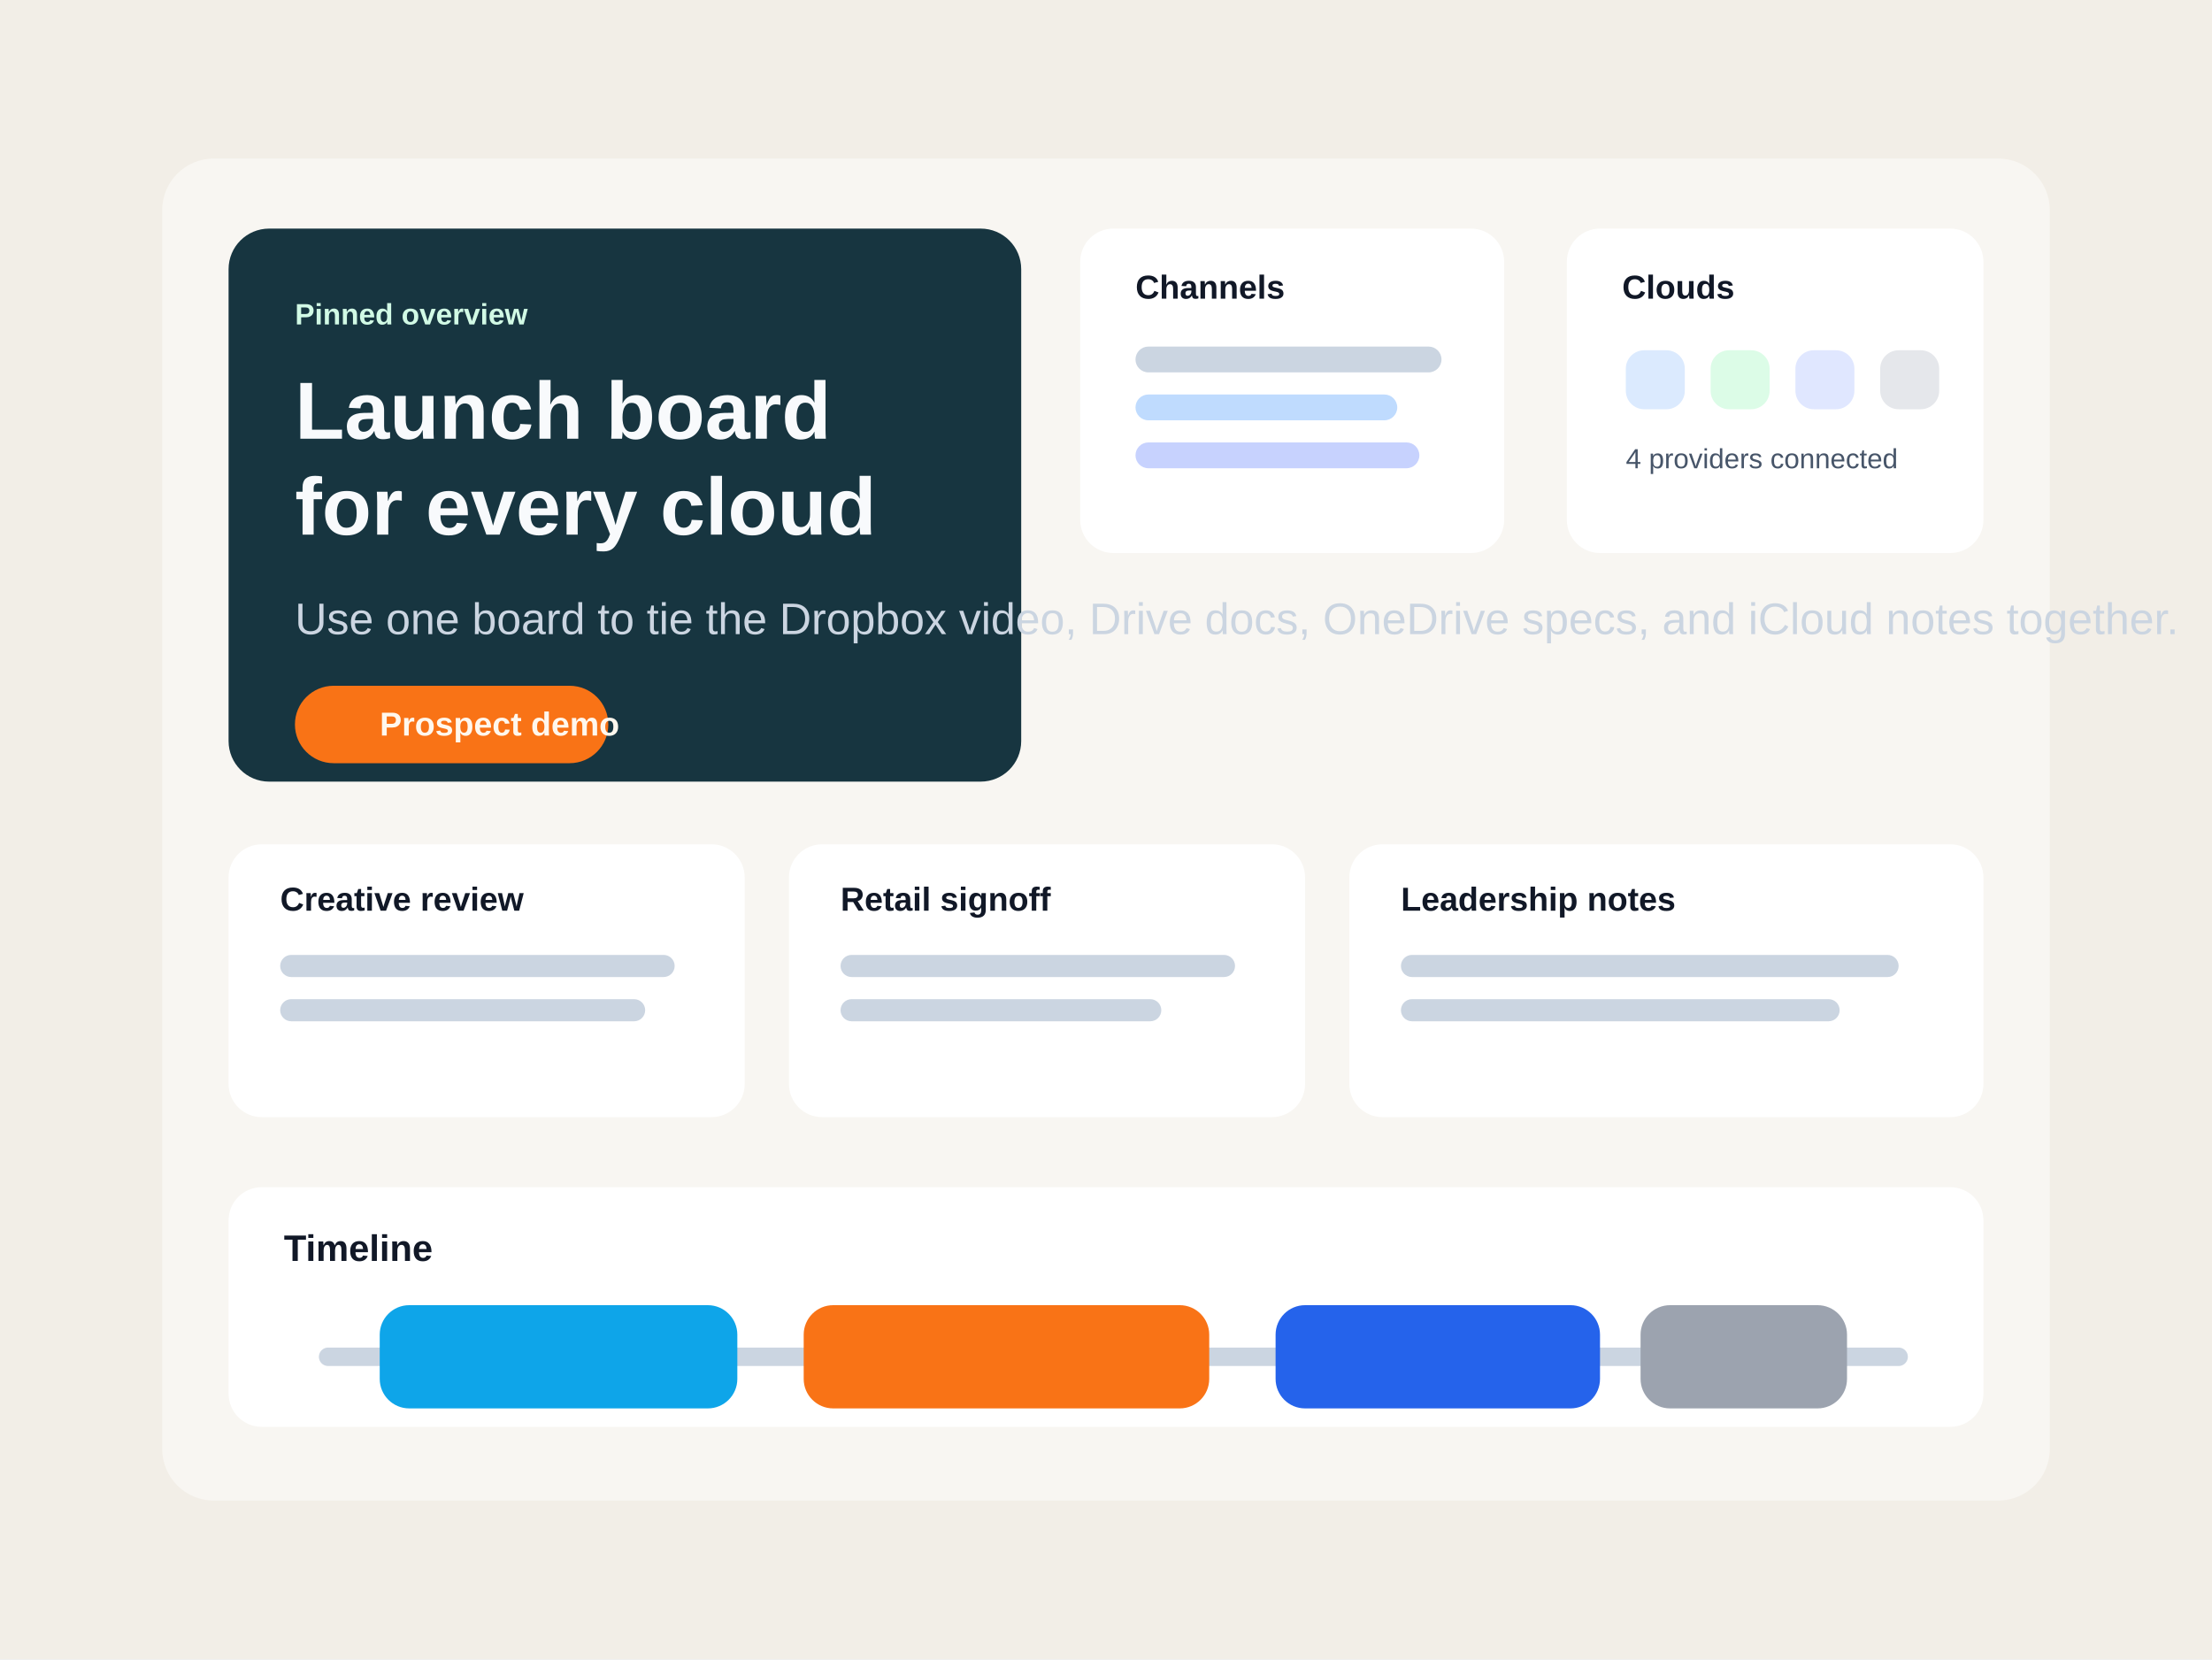
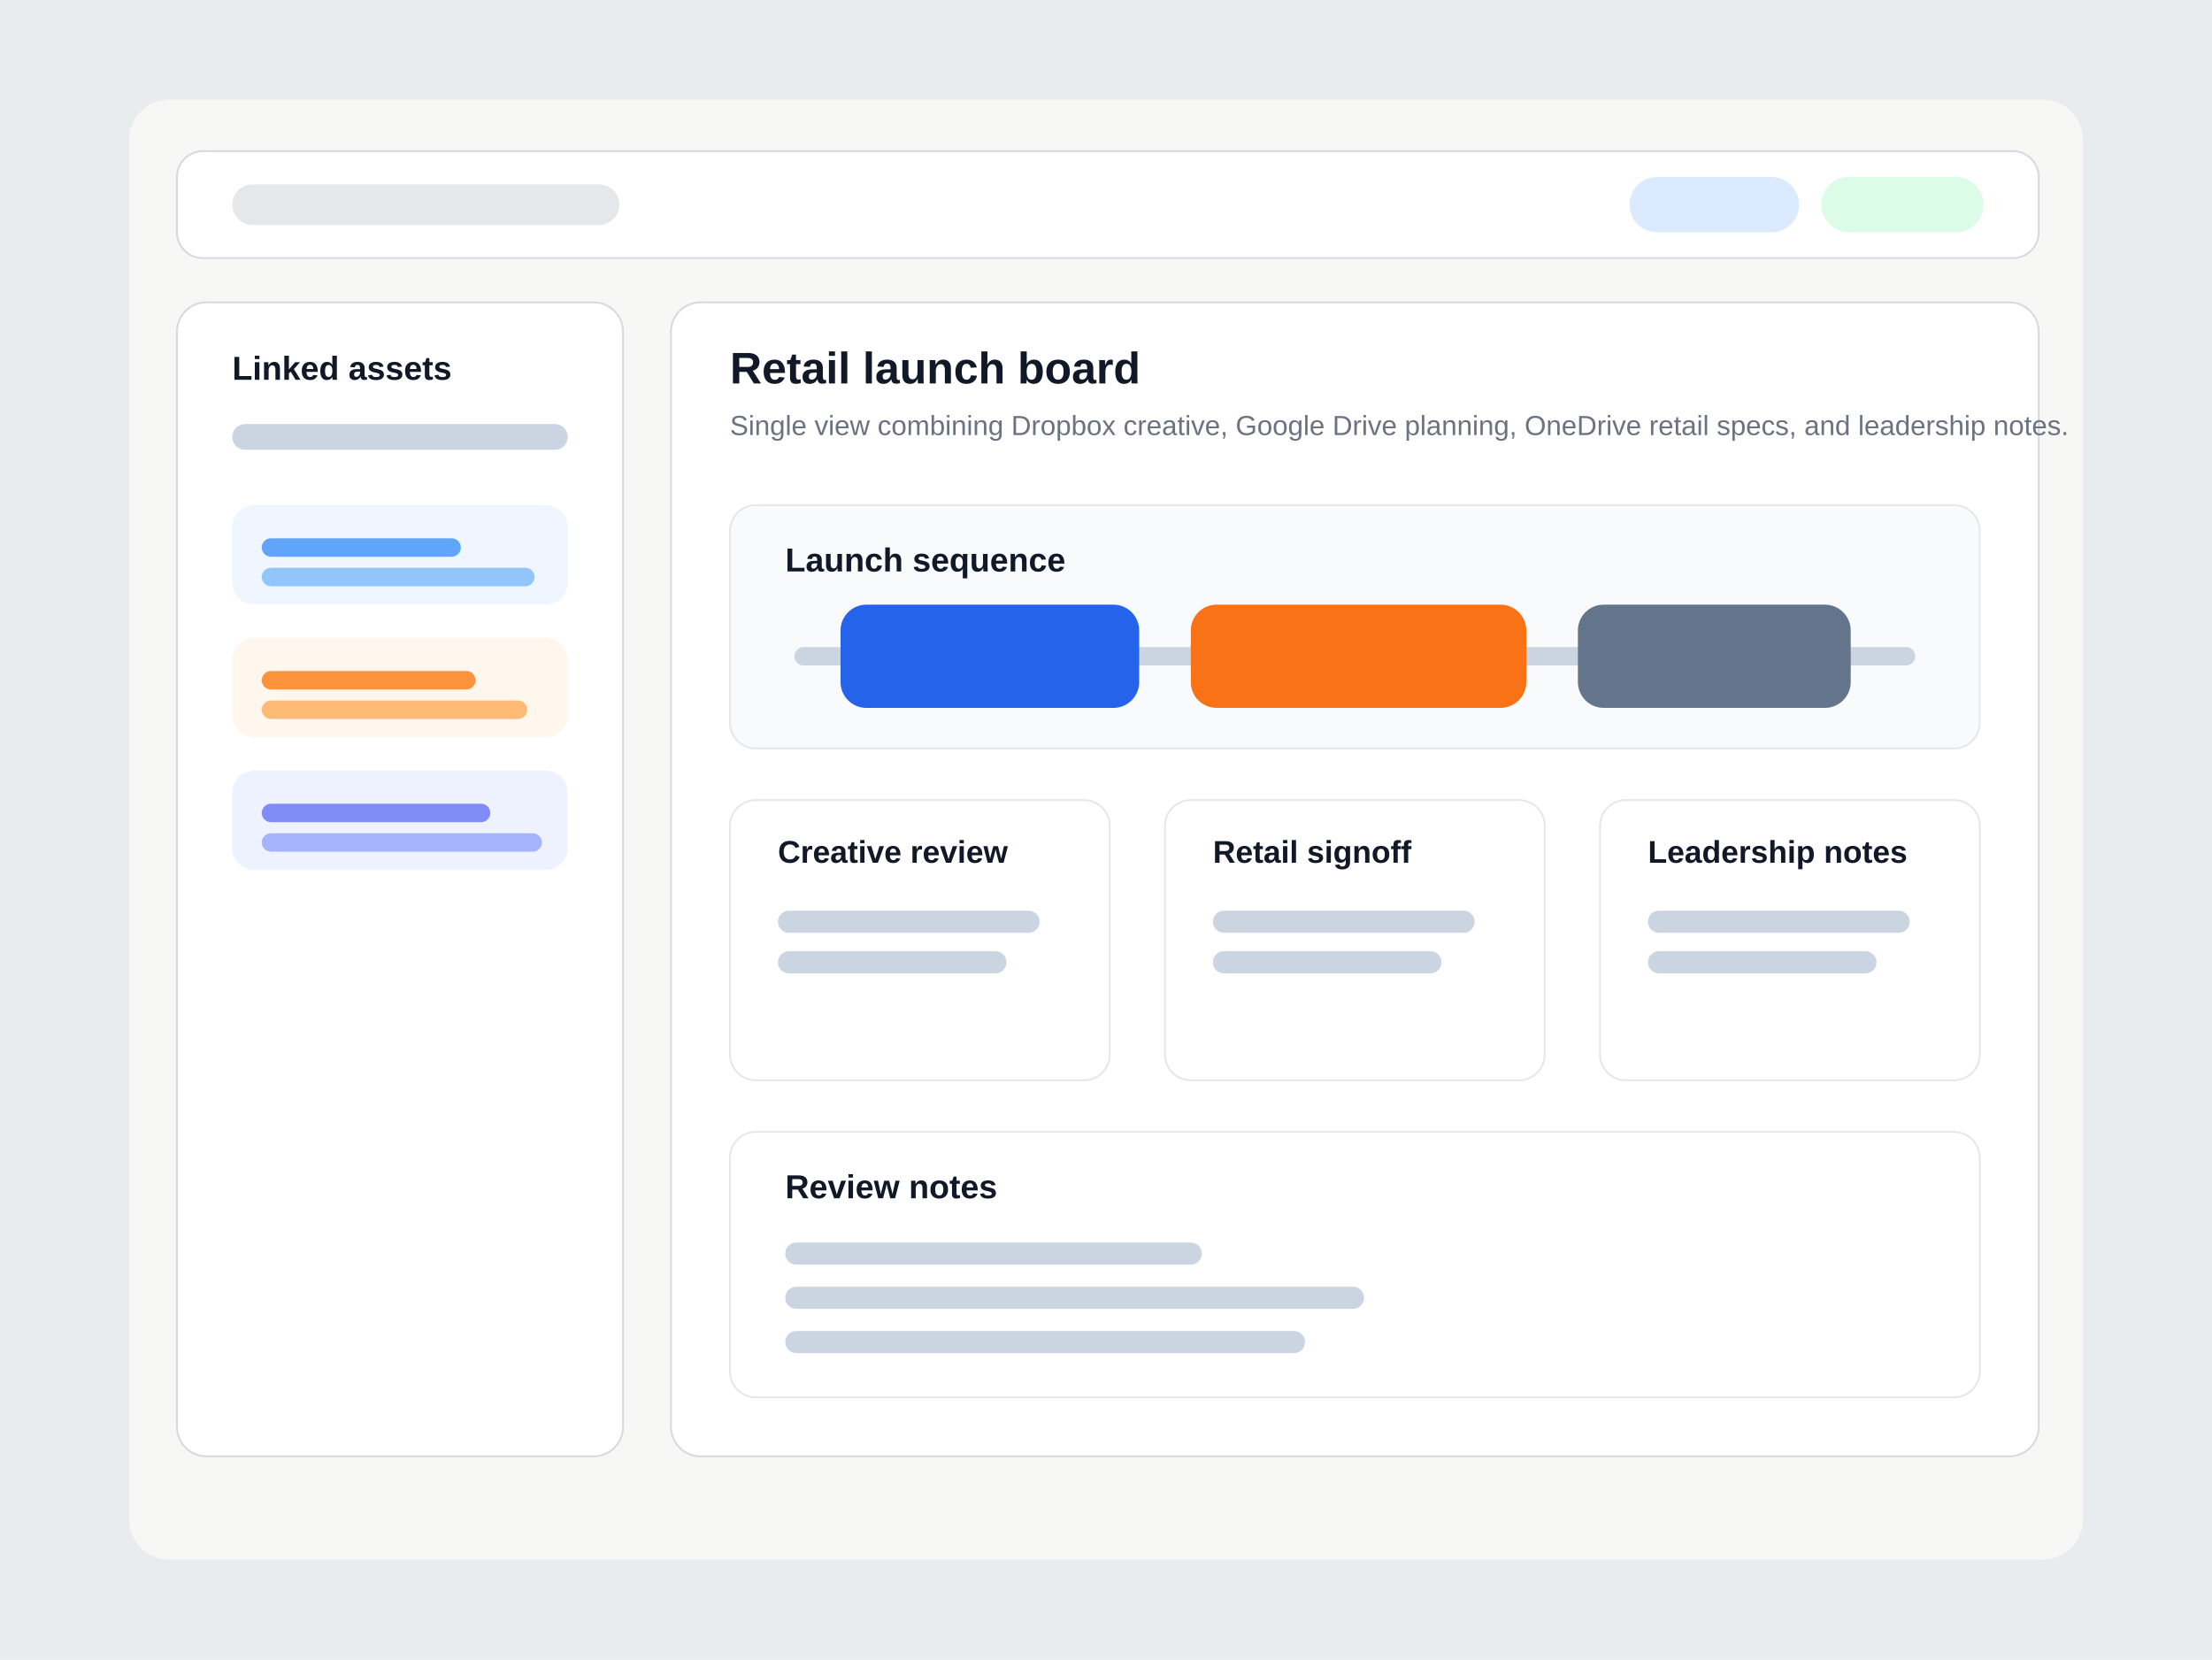
<svg xmlns="http://www.w3.org/2000/svg" width="1200" height="900" viewBox="0 0 1200 900" fill="none">
-   <rect width="1200" height="900" fill="#F2EEE7" />
-   <rect x="88" y="86" width="1024" height="728" rx="28" fill="#F8F6F2" />
-   <rect x="124" y="124" width="430" height="300" rx="22" fill="#173540" />
-   <text x="160" y="176" fill="#D1FAE5" font-family="Arial, sans-serif" font-size="16" font-weight="700">Pinned overview</text>
-   <text x="160" y="238" fill="#F8FAFC" font-family="Arial, sans-serif" font-size="44" font-weight="700">Launch board</text>
-   <text x="160" y="290" fill="#F8FAFC" font-family="Arial, sans-serif" font-size="44" font-weight="700">for every cloud</text>
-   <text x="160" y="344" fill="#CBD5E1" font-family="Arial, sans-serif" font-size="24">Use one board to tie the Dropbox video, Drive docs, OneDrive specs, and iCloud notes together.</text>
-   <rect x="160" y="372" width="170" height="42" rx="21" fill="#F97316" />
-   <text x="206" y="399" fill="#FFF7ED" font-family="Arial, sans-serif" font-size="18" font-weight="700">Prospect demo</text>
-   <rect x="586" y="124" width="230" height="176" rx="18" fill="#FFFFFF" />
-   <rect x="850" y="124" width="226" height="176" rx="18" fill="#FFFFFF" />
-   <text x="616" y="162" fill="#111827" font-family="Arial, sans-serif" font-size="18" font-weight="700">Channels</text>
-   <rect x="616" y="188" width="166" height="14" rx="7" fill="#CBD5E1" />
-   <rect x="616" y="214" width="142" height="14" rx="7" fill="#BFDBFE" />
-   <rect x="616" y="240" width="154" height="14" rx="7" fill="#C7D2FE" />
-   <text x="880" y="162" fill="#111827" font-family="Arial, sans-serif" font-size="18" font-weight="700">Clouds</text>
-   <rect x="882" y="190" width="32" height="32" rx="10" fill="#DBEAFE" />
-   <rect x="928" y="190" width="32" height="32" rx="10" fill="#DCFCE7" />
-   <rect x="974" y="190" width="32" height="32" rx="10" fill="#E0E7FF" />
-   <rect x="1020" y="190" width="32" height="32" rx="10" fill="#E5E7EB" />
-   <text x="882" y="254" fill="#475569" font-family="Arial, sans-serif" font-size="15">4 providers connected</text>
-   <rect x="124" y="458" width="280" height="148" rx="18" fill="#FFFFFF" />
-   <rect x="428" y="458" width="280" height="148" rx="18" fill="#FFFFFF" />
-   <rect x="732" y="458" width="344" height="148" rx="18" fill="#FFFFFF" />
-   <text x="152" y="494" fill="#111827" font-family="Arial, sans-serif" font-size="18" font-weight="700">Creative review</text>
-   <text x="456" y="494" fill="#111827" font-family="Arial, sans-serif" font-size="18" font-weight="700">Retail signoff</text>
-   <text x="760" y="494" fill="#111827" font-family="Arial, sans-serif" font-size="18" font-weight="700">Leadership notes</text>
-   <rect x="152" y="518" width="214" height="12" rx="6" fill="#CBD5E1" />
-   <rect x="152" y="542" width="198" height="12" rx="6" fill="#CBD5E1" />
-   <rect x="456" y="518" width="214" height="12" rx="6" fill="#CBD5E1" />
-   <rect x="456" y="542" width="174" height="12" rx="6" fill="#CBD5E1" />
-   <rect x="760" y="518" width="270" height="12" rx="6" fill="#CBD5E1" />
-   <rect x="760" y="542" width="238" height="12" rx="6" fill="#CBD5E1" />
-   <rect x="124" y="644" width="952" height="130" rx="18" fill="#FFFFFF" />
-   <text x="154" y="684" fill="#111827" font-family="Arial, sans-serif" font-size="20" font-weight="700">Timeline</text>
-   <line x1="178" y1="736" x2="1030" y2="736" stroke="#CBD5E1" stroke-width="10" stroke-linecap="round" />
-   <rect x="206" y="708" width="194" height="56" rx="16" fill="#0EA5E9" />
-   <rect x="436" y="708" width="220" height="56" rx="16" fill="#F97316" />
-   <rect x="692" y="708" width="176" height="56" rx="16" fill="#2563EB" />
-   <rect x="890" y="708" width="112" height="56" rx="16" fill="#9CA3AF" />
+   <rect width="1200" height="900" fill="#E9ECEF" />
+   <rect x="70" y="54" width="1060" height="792" rx="22" fill="#F7F7F5" />
+   <rect x="96" y="82" width="1010" height="58" rx="14" fill="#FFFFFF" stroke="#D6D9DF" />
+   <rect x="126" y="100" width="210" height="22" rx="11" fill="#E5E7EB" />
+   <rect x="884" y="96" width="92" height="30" rx="15" fill="#DBEAFE" />
+   <rect x="988" y="96" width="88" height="30" rx="15" fill="#DCFCE7" />
+   <rect x="96" y="164" width="242" height="626" rx="16" fill="#FFFFFF" stroke="#D6D9DF" />
+   <text x="126" y="206" fill="#111827" font-family="Arial, sans-serif" font-size="18" font-weight="700">Linked assets</text>
+   <rect x="126" y="230" width="182" height="14" rx="7" fill="#CBD5E1" />
+   <rect x="126" y="274" width="182" height="54" rx="12" fill="#EFF6FF" />
+   <rect x="142" y="292" width="108" height="10" rx="5" fill="#60A5FA" />
+   <rect x="142" y="308" width="148" height="10" rx="5" fill="#93C5FD" />
+   <rect x="126" y="346" width="182" height="54" rx="12" fill="#FFF7ED" />
+   <rect x="142" y="364" width="116" height="10" rx="5" fill="#FB923C" />
+   <rect x="142" y="380" width="144" height="10" rx="5" fill="#FDBA74" />
+   <rect x="126" y="418" width="182" height="54" rx="12" fill="#EEF2FF" />
+   <rect x="142" y="436" width="124" height="10" rx="5" fill="#818CF8" />
+   <rect x="142" y="452" width="152" height="10" rx="5" fill="#A5B4FC" />
+   <rect x="364" y="164" width="742" height="626" rx="16" fill="#FFFFFF" stroke="#D6D9DF" />
+   <text x="396" y="208" fill="#111827" font-family="Arial, sans-serif" font-size="24" font-weight="700">Retail launch board</text>
+   <text x="396" y="236" fill="#6B7280" font-family="Arial, sans-serif" font-size="15">Single view combining Dropbox creative, Google Drive planning, OneDrive retail specs, and leadership notes.</text>
+   <rect x="396" y="274" width="678" height="132" rx="14" fill="#F8FAFC" stroke="#E5E7EB" />
+   <text x="426" y="310" fill="#111827" font-family="Arial, sans-serif" font-size="18" font-weight="700">Launch sequence</text>
+   <line x1="436" y1="356" x2="1034" y2="356" stroke="#CBD5E1" stroke-width="10" stroke-linecap="round" />
+   <rect x="456" y="328" width="162" height="56" rx="14" fill="#2563EB" />
+   <rect x="646" y="328" width="182" height="56" rx="14" fill="#F97316" />
+   <rect x="856" y="328" width="148" height="56" rx="14" fill="#64748B" />
+   <rect x="396" y="434" width="206" height="152" rx="14" fill="#FFFFFF" stroke="#E5E7EB" />
+   <rect x="632" y="434" width="206" height="152" rx="14" fill="#FFFFFF" stroke="#E5E7EB" />
+   <rect x="868" y="434" width="206" height="152" rx="14" fill="#FFFFFF" stroke="#E5E7EB" />
+   <text x="422" y="468" fill="#111827" font-family="Arial, sans-serif" font-size="17" font-weight="700">Creative review</text>
+   <text x="658" y="468" fill="#111827" font-family="Arial, sans-serif" font-size="17" font-weight="700">Retail signoff</text>
+   <text x="894" y="468" fill="#111827" font-family="Arial, sans-serif" font-size="17" font-weight="700">Leadership notes</text>
+   <rect x="422" y="494" width="142" height="12" rx="6" fill="#CBD5E1" />
+   <rect x="422" y="516" width="124" height="12" rx="6" fill="#CBD5E1" />
+   <rect x="658" y="494" width="142" height="12" rx="6" fill="#CBD5E1" />
+   <rect x="658" y="516" width="124" height="12" rx="6" fill="#CBD5E1" />
+   <rect x="894" y="494" width="142" height="12" rx="6" fill="#CBD5E1" />
+   <rect x="894" y="516" width="124" height="12" rx="6" fill="#CBD5E1" />
+   <rect x="396" y="614" width="678" height="144" rx="14" fill="#FFFFFF" stroke="#E5E7EB" />
+   <text x="426" y="650" fill="#111827" font-family="Arial, sans-serif" font-size="18" font-weight="700">Review notes</text>
+   <rect x="426" y="674" width="226" height="12" rx="6" fill="#CBD5E1" />
+   <rect x="426" y="698" width="314" height="12" rx="6" fill="#CBD5E1" />
+   <rect x="426" y="722" width="282" height="12" rx="6" fill="#CBD5E1" />
</svg>
